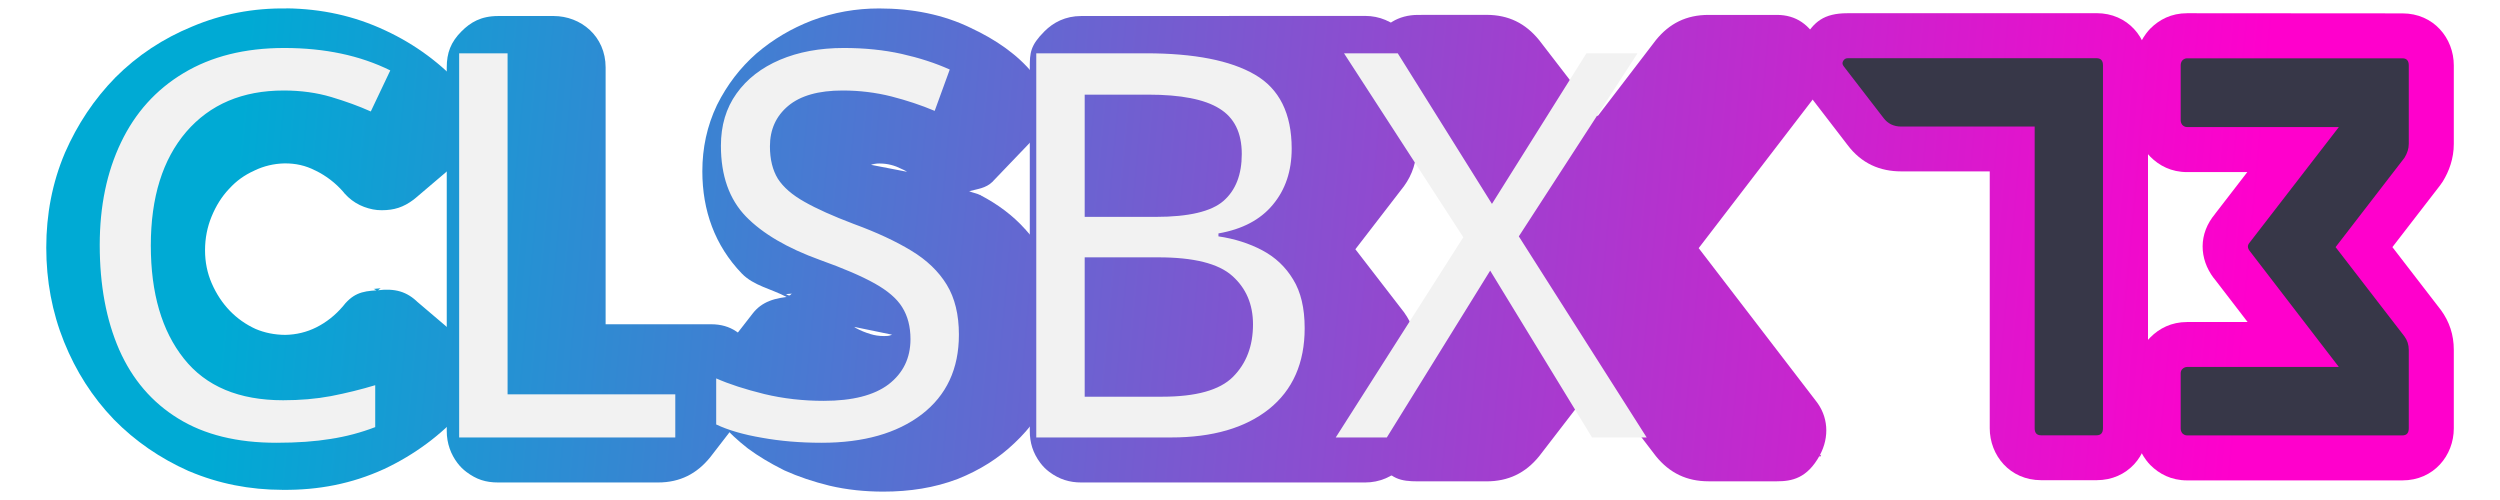
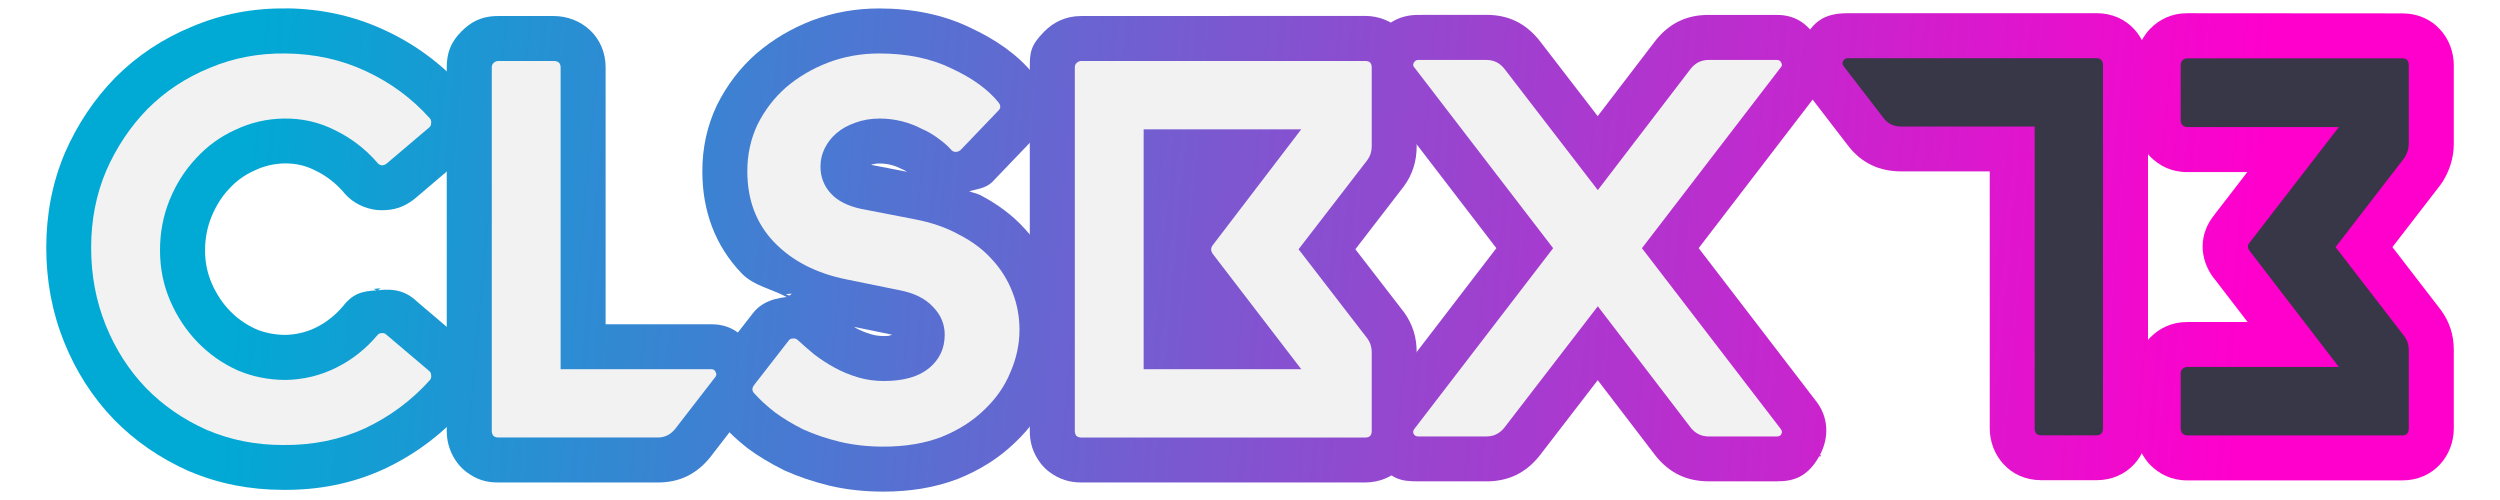
<svg xmlns="http://www.w3.org/2000/svg" xmlns:xlink="http://www.w3.org/1999/xlink" width="500" height="100" viewBox="0 0 132.292 26.458" version="1.1" id="svg8">
  <defs id="defs2">
    <linearGradient id="linearGradient925">
      <stop style="stop-color:#00aad4;stop-opacity:1" offset="0" id="stop921" />
      <stop style="stop-color:#ff00cc;stop-opacity:1" offset="1" id="stop923" />
    </linearGradient>
    <linearGradient xlink:href="#linearGradient925" id="linearGradient874" x1="-37.776" y1="-78.963" x2="1.762" y2="-75.34" gradientUnits="userSpaceOnUse" />
  </defs>
  <g id="layer1">
    <g id="g891" style="opacity:0.998;fill:url(#linearGradient874);fill-opacity:1" transform="matrix(2.689391,0,0,2.689391,114.1977,219.6537)">
      <g aria-label="CLSBX" id="text883" style="font-size:10.583px;line-height:1.25;font-family:Abel;-inkscape-font-specification:Abel;letter-spacing:0px;word-spacing:0px;fill:url(#linearGradient874);stroke-width:0.265;fill-opacity:1.0">
        <path d="m -36.826,-81.508 c -0.656,-0.009 -1.271,0.109 -1.857,0.357 -0.567,0.233 -1.072,0.564 -1.508,1 -0.418,0.427 -0.747,0.921 -0.992,1.48 a 0.885,0.885 0 0 0 -0.004,0.01 c -0.248,0.585 -0.365,1.207 -0.365,1.859 0,0.649 0.114,1.268 0.35,1.854 0.231,0.573 0.553,1.082 0.98,1.527 0.421,0.43 0.914,0.766 1.469,1.014 a 0.885,0.885 0 0 0 0.016,0.006 c 0.578,0.245 1.191,0.364 1.832,0.365 0.708,0.008 1.368,-0.121 1.992,-0.406 a 0.885,0.885 0 0 0 0.01,-0.004 c 0.602,-0.284 1.12,-0.668 1.562,-1.162 a 0.885,0.885 0 0 0 0.049,-0.059 c 0.167,-0.222 0.189,-0.446 0.16,-0.703 -0.014,-0.325 -0.066,-0.499 -0.359,-0.719 l -0.795,-0.676 0.055,0.049 c -0.227,-0.227 -0.463,-0.288 -0.807,-0.246 -0.315,0.016 -0.492,0.064 -0.709,0.354 l 0.031,-0.039 c -0.146,0.173 -0.325,0.315 -0.523,0.414 -0.187,0.094 -0.391,0.143 -0.607,0.148 -0.216,-0.001 -0.411,-0.042 -0.588,-0.117 -0.19,-0.087 -0.358,-0.205 -0.504,-0.355 -0.147,-0.152 -0.268,-0.333 -0.361,-0.549 -0.083,-0.192 -0.129,-0.409 -0.129,-0.643 0,-0.242 0.046,-0.461 0.127,-0.66 0.088,-0.216 0.202,-0.396 0.342,-0.545 a 0.885,0.885 0 0 0 0.01,-0.01 c 0.136,-0.15 0.296,-0.265 0.484,-0.35 a 0.885,0.885 0 0 0 0.016,-0.008 c 0.18,-0.086 0.377,-0.132 0.578,-0.137 0.224,-0.004 0.427,0.044 0.607,0.137 a 0.885,0.885 0 0 0 0.014,0.006 c 0.206,0.101 0.391,0.243 0.545,0.42 l -0.041,-0.049 c 0.169,0.226 0.381,0.343 0.621,0.391 a 0.885,0.885 0 0 0 0.174,0.016 c 0.246,0 0.428,-0.059 0.625,-0.207 a 0.885,0.885 0 0 0 0.041,-0.033 l 0.795,-0.676 c 0.265,-0.199 0.341,-0.389 0.359,-0.717 0.029,-0.257 0.006,-0.481 -0.16,-0.703 a 0.885,0.885 0 0 0 -0.049,-0.059 c -0.434,-0.486 -0.952,-0.869 -1.543,-1.143 -0.606,-0.285 -1.25,-0.425 -1.941,-0.434 z m 3.693,2.338 c -0.004,0.036 0.029,0.06 0.021,0.098 l 0.016,-0.174 c 0,0.039 -0.035,0.042 -0.037,0.076 z m -1.906,3.209 c 0.038,-0.002 0.042,-0.043 0.086,-0.043 l -0.174,0.016 c 0.041,-0.008 0.05,0.032 0.088,0.027 z m 1.906,1.592 c 0.002,0.034 0.037,0.037 0.037,0.076 l -0.016,-0.174 c 0.007,0.037 -0.026,0.062 -0.021,0.098 z m -3.773,2.334 c -0.002,-1.7e-5 -0.002,0.002 -0.004,0.002 h 0.01 c -0.002,0 -0.004,-0.002 -0.006,-0.002 z" style="font-style:normal;font-variant:normal;font-weight:normal;font-stretch:normal;font-family:VALORANT;-inkscape-font-specification:VALORANT;fill:url(#linearGradient874);stroke-width:0.265;fill-opacity:1.0" id="path893" />
        <path d="m -32.66,-81.359 c -0.344,0 -0.549,0.129 -0.721,0.301 -0.212,0.212 -0.291,0.424 -0.291,0.711 v 7.154 c 0,0.249 0.084,0.461 0.209,0.627 a 0.885,0.885 0 0 0 0.178,0.178 c 0.197,0.148 0.379,0.207 0.625,0.207 h 3.145 c 0.437,0 0.766,-0.175 1.025,-0.494 a 0.885,0.885 0 0 0 0.014,-0.018 l 0.793,-1.027 a 0.885,0.885 0 0 0 0.008,-0.01 c 0.289,-0.385 0.214,-0.686 0.047,-1 -0.185,-0.377 -0.462,-0.564 -0.84,-0.564 h -2.078 v -5.053 c 0,-0.617 -0.489,-1.012 -1.023,-1.012 z m 5.031,6.629 c 0.015,0.03 0.053,0.012 0.066,0.045 L -27.625,-74.812 c 0.016,0.026 -0.018,0.056 -0.004,0.082 z" style="font-style:normal;font-variant:normal;font-weight:normal;font-stretch:normal;font-family:VALORANT;-inkscape-font-specification:VALORANT;fill:url(#linearGradient874);stroke-width:0.265;fill-opacity:1.0" id="path895" />
        <path d="m -25.164,-81.508 c -0.456,0 -0.895,0.076 -1.324,0.238 -0.401,0.155 -0.762,0.368 -1.082,0.641 a 0.885,0.885 0 0 0 -0.01,0.008 c -0.321,0.282 -0.576,0.618 -0.768,1 a 0.885,0.885 0 0 0 -0.008,0.016 c -0.195,0.41 -0.287,0.842 -0.287,1.301 0,0.772 0.246,1.459 0.775,2.01 0.235,0.244 0.59,0.305 0.883,0.463 -0.345,0.041 -0.57,0.152 -0.729,0.416 l 0.061,-0.09 -0.668,0.859 c -0.284,0.365 -0.332,0.918 0.068,1.328 0.142,0.157 0.306,0.311 0.488,0.453 a 0.885,0.885 0 0 0 0.02,0.016 c 0.21,0.155 0.441,0.292 0.689,0.416 a 0.885,0.885 0 0 0 0.031,0.016 c 0.273,0.123 0.569,0.222 0.883,0.299 0.344,0.081 0.698,0.117 1.061,0.117 0.516,0 1.007,-0.075 1.459,-0.248 a 0.885,0.885 0 0 0 0.016,-0.006 c 0.421,-0.17 0.792,-0.4 1.109,-0.705 l 0.002,-0.002 c 0.315,-0.296 0.562,-0.643 0.727,-1.043 0.162,-0.376 0.25,-0.769 0.25,-1.176 0,-0.371 -0.067,-0.727 -0.197,-1.059 -0.132,-0.345 -0.325,-0.651 -0.572,-0.92 -0.245,-0.275 -0.545,-0.497 -0.885,-0.674 -0.068,-0.037 -0.15,-0.046 -0.221,-0.078 0.158,-0.044 0.327,-0.054 0.463,-0.189 a 0.885,0.885 0 0 0 0.012,-0.014 l 0.73,-0.762 -0.055,0.053 c 0.452,-0.396 0.446,-0.966 0.125,-1.379 a 0.885,0.885 0 0 0 -0.01,-0.012 c -0.308,-0.383 -0.743,-0.681 -1.229,-0.908 -0.545,-0.266 -1.154,-0.385 -1.809,-0.385 z m 1.809,0.385 c 0.003,0.001 0.007,5.15e-4 0.01,0.002 l -0.018,-0.008 c 0.003,0.001 0.005,0.004 0.008,0.006 z m 0.184,3.289 c 0.004,0.002 0.01,0.002 0.014,0.004 l -0.025,-0.014 c 0.005,0.002 0.007,0.007 0.012,0.01 z m 0.885,0.674 c 0.002,0.002 0.004,0.002 0.006,0.004 l -0.012,-0.014 c 0.003,0.003 0.003,0.007 0.006,0.01 z m 0.52,3.154 c -0.002,0.004 -7.5e-5,0.009 -0.002,0.014 l 0.006,-0.018 c -7.02e-4,0.002 -0.003,0.002 -0.004,0.004 z m -6.484,0.688 c -0.009,-0.01 -0.024,-0.019 -0.033,-0.029 l 0.037,0.041 c -0.003,-0.003 -5.92e-4,-0.008 -0.004,-0.012 z m 3.098,-5.139 c 0.078,0 0.15,0.01 0.219,0.027 0.077,0.019 0.141,0.045 0.193,0.072 a 0.885,0.885 0 0 0 0.055,0.025 c 0.034,0.015 0.047,0.026 0.07,0.039 l -0.709,-0.137 c 0.034,-0.013 0.091,-0.027 0.172,-0.027 z m -1.715,2.559 c -0.037,0 -0.033,0.035 -0.066,0.037 -0.03,0.003 -0.049,-0.031 -0.08,-0.025 z m 1.213,0.656 0.705,0.145 a 0.885,0.885 0 0 0 0.012,0.002 c 0.016,0.003 0.013,0.004 0.027,0.008 -0.051,0.012 -0.039,0.025 -0.158,0.025 -0.101,0 -0.188,-0.015 -0.26,-0.037 -0.11,-0.033 -0.205,-0.072 -0.287,-0.117 -0.015,-0.008 -0.025,-0.017 -0.039,-0.025 z" style="font-style:normal;font-variant:normal;font-weight:normal;font-stretch:normal;font-family:VALORANT;-inkscape-font-specification:VALORANT;fill:url(#linearGradient874);stroke-width:0.265;fill-opacity:1.0" id="path897" />
        <path d="m -21.188,-81.359 c -0.313,0 -0.549,0.127 -0.723,0.301 -0.279,0.279 -0.289,0.423 -0.289,0.711 v 7.154 c 0,0.225 0.059,0.429 0.207,0.627 a 0.885,0.885 0 0 0 0.178,0.178 c 0.198,0.148 0.402,0.207 0.627,0.207 h 5.588 c 0.564,0 1.012,-0.448 1.012,-1.012 v -1.555 c 0,-0.284 -0.073,-0.54 -0.252,-0.787 a 0.885,0.885 0 0 0 -0.016,-0.02 l -0.938,-1.215 0.938,-1.217 a 0.885,0.885 0 0 0 0.016,-0.02 c 0.175,-0.24 0.252,-0.501 0.252,-0.785 v -1.557 c 0,-0.564 -0.448,-1.012 -1.012,-1.012 z" style="font-style:normal;font-variant:normal;font-weight:normal;font-stretch:normal;font-family:VALORANT;-inkscape-font-specification:VALORANT;fill:url(#linearGradient874);stroke-width:0.265;fill-opacity:1.0" id="path899" />
        <path d="m -14.559,-81.381 c -0.4,0 -0.674,0.196 -0.846,0.482 -0.249,0.415 -0.189,0.844 0.145,1.178 l -0.076,-0.088 2.316,3.018 -2.305,3.004 c -0.251,0.313 -0.344,0.673 -0.08,1.113 a 0.885,0.885 0 0 0 0.051,0.076 c 0.261,0.348 0.439,0.395 0.795,0.395 h 1.344 c 0.429,0 0.767,-0.161 1.037,-0.494 a 0.885,0.885 0 0 0 0.014,-0.018 l 1.139,-1.479 1.129,1.475 a 0.885,0.885 0 0 0 0.016,0.021 c 0.271,0.333 0.608,0.494 1.037,0.494 H -7.5 c 0.298,0 0.595,-0.059 0.842,-0.508 0.201,-0.369 0.165,-0.775 -0.076,-1.076 l -2.305,-3.004 2.316,-3.018 -0.076,0.088 c 0.332,-0.332 0.317,-0.735 0.133,-1.1 C -6.851,-81.191 -7.125,-81.381 -7.5,-81.381 h -1.344 c -0.439,0 -0.771,0.168 -1.037,0.496 a 0.885,0.885 0 0 0 -0.016,0.021 l -1.129,1.475 -1.139,-1.479 a 0.885,0.885 0 0 0 -0.014,-0.018 c -0.267,-0.328 -0.598,-0.496 -1.037,-0.496 z m 7.893,0.561 c 0.016,0.032 0.058,0.013 0.072,0.049 l -0.062,-0.127 c 0.015,0.025 -0.023,0.052 -0.01,0.078 z m 0.008,8.109 c -0.007,0.013 0.01,0.025 0.002,0.037 l 0.031,-0.059 c -0.01,0.019 -0.023,0.003 -0.033,0.021 z" style="font-style:normal;font-variant:normal;font-weight:normal;font-stretch:normal;font-family:VALORANT;-inkscape-font-specification:VALORANT;fill:url(#linearGradient874);stroke-width:0.265;fill-opacity:1.0" id="path901" />
      </g>
      <g aria-label="73" id="g889" style="font-size:10.583px;line-height:1.25;font-family:Abel;-inkscape-font-specification:Abel;letter-spacing:0px;word-spacing:0px;fill:url(#linearGradient874);fill-opacity:1.0;stroke-width:0.265">
        <path d="m -6.111,-81.414 c -0.473,0 -0.661,0.177 -0.844,0.482 -0.227,0.378 -0.171,0.802 0.078,1.113 l 0.766,0.996 c 0.274,0.365 0.636,0.521 1.059,0.521 H -3.312 v 5.053 c 0,0.534 0.395,1.023 1.012,1.023 h 1.09 c 0.617,0 1.012,-0.489 1.012,-1.023 v -7.143 c 0,-0.534 -0.395,-1.023 -1.012,-1.023 z" style="font-style:normal;font-variant:normal;font-weight:normal;font-stretch:normal;font-family:VALORANT;-inkscape-font-specification:VALORANT;fill:url(#linearGradient874);fill-opacity:1.0;stroke-width:0.265" id="path885" />
        <path d="m 0.572,-81.414 c -0.313,0 -0.549,0.127 -0.723,0.301 a 0.885,0.885 0 0 0 -0.082,0.096 c -0.148,0.198 -0.207,0.402 -0.207,0.627 v 1.078 c 0,0.225 0.059,0.429 0.207,0.627 a 0.885,0.885 0 0 0 0.082,0.096 c 0.173,0.173 0.41,0.301 0.723,0.301 H 1.756 l -0.656,0.85 0.029,-0.035 c -0.344,0.402 -0.316,0.894 -0.037,1.266 a 0.885,0.885 0 0 0 0.008,0.008 l 0.662,0.861 H 0.572 c -0.313,0 -0.549,0.127 -0.723,0.301 -0.224,0.224 -0.289,0.498 -0.289,0.713 v 1.078 c 0,0.225 0.059,0.429 0.207,0.627 a 0.885,0.885 0 0 0 0.082,0.096 c 0.173,0.173 0.41,0.301 0.723,0.301 H 4.807 c 0.617,0 1.012,-0.489 1.012,-1.023 v -1.545 c 0,-0.297 -0.086,-0.554 -0.254,-0.785 a 0.885,0.885 0 0 0 -0.016,-0.02 l -0.938,-1.217 0.938,-1.215 a 0.885,0.885 0 0 0 0.053,-0.076 c 0.125,-0.203 0.217,-0.453 0.217,-0.74 v -1.545 c 0,-0.534 -0.395,-1.023 -1.012,-1.023 z" style="font-style:normal;font-variant:normal;font-weight:normal;font-stretch:normal;font-family:VALORANT;-inkscape-font-specification:VALORANT;fill:url(#linearGradient874);fill-opacity:1.0;stroke-width:0.265" id="path887" />
      </g>
    </g>
-     <text xml:space="preserve" style="font-size:28.463px;line-height:1.25;font-family:Abel;-inkscape-font-specification:Abel;letter-spacing:0px;word-spacing:0px;fill:#f2f2f2;stroke-width:0.712;" x="3.542" y="23.151" id="text835">
-       <tspan id="tspan833" x="3.542" y="23.151" style="font-style:normal;font-variant:normal;font-weight:normal;font-stretch:normal;font-family:VALORANT;-inkscape-font-specification:VALORANT;fill:#f2f2f2;stroke-width:0.712;">CLSBX</tspan>
-     </text>
+     <g aria-label="CLSBX" id="text835" style="font-size:28.463px;line-height:1.25;font-family:Abel;-inkscape-font-specification:Abel;letter-spacing:0px;word-spacing:0px;fill:#f2f2f2;stroke-width:0.712">
+       <path style="color:#000000;font-style:normal;font-variant:normal;font-weight:normal;font-stretch:normal;font-size:medium;line-height:1.25;font-family:VALORANT;-inkscape-font-specification:VALORANT;font-variant-ligatures:normal;font-variant-position:normal;font-variant-caps:normal;font-variant-numeric:normal;font-variant-alternates:normal;font-variant-east-asian:normal;font-feature-settings:normal;font-variation-settings:normal;text-indent:0;text-align:start;text-decoration:none;text-decoration-line:none;text-decoration-style:solid;text-decoration-color:#000000;letter-spacing:0px;word-spacing:0px;text-transform:none;writing-mode:lr-tb;direction:ltr;text-orientation:mixed;dominant-baseline:auto;baseline-shift:baseline;text-anchor:start;white-space:normal;shape-padding:0;shape-margin:0;inline-size:0;clip-rule:nonzero;display:inline;overflow:visible;visibility:visible;isolation:auto;mix-blend-mode:normal;color-interpolation:sRGB;color-interpolation-filters:linearRGB;solid-color:#000000;solid-opacity:1;vector-effect:none;fill:#f2f2f2;fill-opacity:1;fill-rule:nonzero;stroke-width:0.712;stroke-linecap:butt;stroke-linejoin:miter;stroke-miterlimit:4;stroke-dasharray:none;stroke-dashoffset:0;stroke-opacity:1;color-rendering:auto;image-rendering:auto;shape-rendering:auto;text-rendering:auto;enable-background:accumulate;stop-color:#000000;stop-opacity:1;stroke:none;opacity:1" d="m 4.823,13.104 c 0,-1.461 0.266,-2.818 0.797,-4.07 C 6.17,7.781 6.901,6.69 7.812,5.76 8.741,4.831 9.833,4.11 11.085,3.597 c 1.252,-0.531 2.6,-0.787 4.042,-0.768 1.537,0.019 2.951,0.332 4.241,0.939 1.309,0.607 2.438,1.442 3.387,2.505 0.057,0.076 0.076,0.161 0.057,0.256 0,0.095 -0.038,0.171 -0.114,0.228 l -2.249,1.907 c -0.076,0.057 -0.161,0.085 -0.256,0.085 C 20.098,8.73 20.022,8.683 19.965,8.607 19.339,7.886 18.599,7.316 17.745,6.899 16.891,6.462 15.971,6.254 14.984,6.273 14.092,6.292 13.248,6.491 12.451,6.87 11.654,7.231 10.962,7.734 10.373,8.379 9.785,9.005 9.32,9.736 8.979,10.571 c -0.342,0.835 -0.512,1.727 -0.512,2.675 0,0.949 0.18,1.841 0.541,2.675 0.361,0.835 0.844,1.565 1.452,2.192 0.607,0.626 1.309,1.12 2.106,1.48 0.797,0.342 1.651,0.512 2.562,0.512 0.949,-0.019 1.841,-0.237 2.675,-0.655 0.835,-0.417 1.556,-0.987 2.163,-1.708 0.057,-0.076 0.133,-0.114 0.228,-0.114 0.095,-0.019 0.18,0.009 0.256,0.085 l 2.249,1.907 c 0.076,0.057 0.114,0.133 0.114,0.228 0.019,0.095 0,0.18 -0.057,0.256 -0.968,1.082 -2.116,1.935 -3.444,2.562 -1.328,0.607 -2.78,0.901 -4.355,0.882 -1.423,0 -2.761,-0.266 -4.013,-0.797 C 9.709,22.202 8.637,21.462 7.726,20.533 6.816,19.584 6.104,18.474 5.592,17.202 5.079,15.931 4.823,14.565 4.823,13.104 Z" id="path876" />
+       <path style="color:#000000;font-style:normal;font-variant:normal;font-weight:normal;font-stretch:normal;font-size:medium;line-height:1.25;font-family:VALORANT;-inkscape-font-specification:VALORANT;font-variant-ligatures:normal;font-variant-position:normal;font-variant-caps:normal;font-variant-numeric:normal;font-variant-alternates:normal;font-variant-east-asian:normal;font-feature-settings:normal;font-variation-settings:normal;text-indent:0;text-align:start;text-decoration:none;text-decoration-line:none;text-decoration-style:solid;text-decoration-color:#000000;letter-spacing:0px;word-spacing:0px;text-transform:none;writing-mode:lr-tb;direction:ltr;text-orientation:mixed;dominant-baseline:auto;baseline-shift:baseline;text-anchor:start;white-space:normal;shape-padding:0;shape-margin:0;inline-size:0;clip-rule:nonzero;display:inline;overflow:visible;visibility:visible;isolation:auto;mix-blend-mode:normal;color-interpolation:sRGB;color-interpolation-filters:linearRGB;solid-color:#000000;solid-opacity:1;vector-effect:none;fill:#f2f2f2;fill-opacity:1;fill-rule:nonzero;stroke-width:0.712;stroke-linecap:butt;stroke-linejoin:miter;stroke-miterlimit:4;stroke-dasharray:none;stroke-dashoffset:0;stroke-opacity:1;color-rendering:auto;image-rendering:auto;shape-rendering:auto;text-rendering:auto;enable-background:accumulate;stop-color:#000000;stop-opacity:1;stroke:none;opacity:1" d="m 26.364,3.227 h 2.932 c 0.247,0 0.37,0.114 0.37,0.342 V 19.536 h 7.97 c 0.114,0 0.19,0.047 0.228,0.142 0.057,0.095 0.057,0.18 0,0.256 l -2.135,2.761 c -0.247,0.304 -0.55,0.455 -0.911,0.455 h -8.453 c -0.095,0 -0.18,-0.028 -0.256,-0.085 -0.057,-0.076 -0.085,-0.161 -0.085,-0.256 V 3.569 c 0,-0.095 0.028,-0.171 0.085,-0.228 0.076,-0.076 0.161,-0.114 0.256,-0.114 z" id="path878" />
+       <path style="color:#000000;font-style:normal;font-variant:normal;font-weight:normal;font-stretch:normal;font-size:medium;line-height:1.25;font-family:VALORANT;-inkscape-font-specification:VALORANT;font-variant-ligatures:normal;font-variant-position:normal;font-variant-caps:normal;font-variant-numeric:normal;font-variant-alternates:normal;font-variant-east-asian:normal;font-feature-settings:normal;font-variation-settings:normal;text-indent:0;text-align:start;text-decoration:none;text-decoration-line:none;text-decoration-style:solid;text-decoration-color:#000000;letter-spacing:0px;word-spacing:0px;text-transform:none;writing-mode:lr-tb;direction:ltr;text-orientation:mixed;dominant-baseline:auto;baseline-shift:baseline;text-anchor:start;white-space:normal;shape-padding:0;shape-margin:0;inline-size:0;clip-rule:nonzero;display:inline;overflow:visible;visibility:visible;isolation:auto;mix-blend-mode:normal;color-interpolation:sRGB;color-interpolation-filters:linearRGB;solid-color:#000000;solid-opacity:1;vector-effect:none;fill:#f2f2f2;fill-opacity:1;fill-rule:nonzero;stroke-width:0.712;stroke-linecap:butt;stroke-linejoin:miter;stroke-miterlimit:4;stroke-dasharray:none;stroke-dashoffset:0;stroke-opacity:1;color-rendering:auto;image-rendering:auto;shape-rendering:auto;text-rendering:auto;enable-background:accumulate;stop-color:#000000;stop-opacity:1;stroke:none;opacity:1" d="m 39.546,9.062 c 0,-0.892 0.18,-1.717 0.541,-2.476 0.38,-0.759 0.882,-1.414 1.509,-1.964 0.645,-0.55 1.385,-0.987 2.22,-1.309 0.854,-0.323 1.755,-0.484 2.704,-0.484 1.48,0 2.761,0.266 3.842,0.797 1.101,0.512 1.926,1.11 2.476,1.793 0.133,0.171 0.123,0.323 -0.028,0.455 L 50.846,7.924 c -0.076,0.076 -0.171,0.114 -0.285,0.114 -0.095,0 -0.18,-0.047 -0.256,-0.142 C 50.134,7.705 49.916,7.516 49.65,7.326 49.403,7.136 49.109,6.965 48.768,6.813 48.445,6.643 48.094,6.51 47.715,6.415 47.335,6.32 46.946,6.273 46.548,6.273 c -0.474,0 -0.911,0.076 -1.309,0.228 -0.38,0.133 -0.702,0.313 -0.968,0.541 -0.266,0.228 -0.474,0.493 -0.626,0.797 -0.152,0.304 -0.228,0.626 -0.228,0.968 0,0.55 0.18,1.025 0.541,1.423 0.361,0.398 0.901,0.674 1.622,0.825 l 2.789,0.541 c 0.911,0.171 1.708,0.446 2.391,0.825 0.702,0.361 1.281,0.797 1.736,1.309 0.474,0.512 0.835,1.091 1.082,1.736 0.247,0.626 0.37,1.29 0.37,1.992 0,0.759 -0.161,1.509 -0.484,2.249 -0.304,0.74 -0.768,1.404 -1.395,1.992 -0.607,0.588 -1.357,1.063 -2.249,1.423 -0.892,0.342 -1.916,0.512 -3.074,0.512 -0.816,0 -1.584,-0.085 -2.305,-0.256 -0.702,-0.171 -1.347,-0.389 -1.935,-0.655 -0.569,-0.285 -1.072,-0.588 -1.509,-0.911 -0.436,-0.342 -0.797,-0.674 -1.082,-0.996 -0.133,-0.133 -0.133,-0.285 0,-0.455 l 1.793,-2.305 c 0.057,-0.095 0.133,-0.142 0.228,-0.142 0.114,-0.019 0.209,0.009 0.285,0.085 0.266,0.247 0.56,0.503 0.882,0.768 0.323,0.247 0.674,0.474 1.053,0.683 0.38,0.209 0.787,0.38 1.224,0.512 0.436,0.133 0.901,0.199 1.395,0.199 1.044,0 1.841,-0.228 2.391,-0.683 0.55,-0.455 0.825,-1.044 0.825,-1.765 0,-0.569 -0.209,-1.063 -0.626,-1.48 -0.398,-0.436 -0.996,-0.731 -1.793,-0.882 L 44.783,14.783 C 43.189,14.46 41.918,13.806 40.969,12.819 40.02,11.832 39.546,10.58 39.546,9.062 Z" id="path880" />
+       <path style="color:#000000;font-style:normal;font-variant:normal;font-weight:normal;font-stretch:normal;font-size:medium;line-height:1.25;font-family:VALORANT;-inkscape-font-specification:VALORANT;font-variant-ligatures:normal;font-variant-position:normal;font-variant-caps:normal;font-variant-numeric:normal;font-variant-alternates:normal;font-variant-east-asian:normal;font-feature-settings:normal;font-variation-settings:normal;text-indent:0;text-align:start;text-decoration:none;text-decoration-line:none;text-decoration-style:solid;text-decoration-color:#000000;letter-spacing:0px;word-spacing:0px;text-transform:none;writing-mode:lr-tb;direction:ltr;text-orientation:mixed;dominant-baseline:auto;baseline-shift:baseline;text-anchor:start;white-space:normal;shape-padding:0;shape-margin:0;inline-size:0;clip-rule:nonzero;display:inline;overflow:visible;visibility:visible;isolation:auto;mix-blend-mode:normal;color-interpolation:sRGB;color-interpolation-filters:linearRGB;solid-color:#000000;solid-opacity:1;vector-effect:none;fill:#f2f2f2;fill-opacity:1;fill-rule:nonzero;stroke-width:0.712;stroke-linecap:butt;stroke-linejoin:miter;stroke-miterlimit:4;stroke-dasharray:none;stroke-dashoffset:0;stroke-opacity:1;color-rendering:auto;image-rendering:auto;shape-rendering:auto;text-rendering:auto;enable-background:accumulate;stop-color:#000000;stop-opacity:1;stroke:none;opacity:1" d="m 57.217,3.227 h 15.028 c 0.228,0 0.342,0.114 0.342,0.342 v 4.184 c 0,0.266 -0.076,0.503 -0.228,0.712 l -3.643,4.725 3.643,4.725 c 0.152,0.209 0.228,0.446 0.228,0.712 v 4.184 c 0,0.228 -0.114,0.342 -0.342,0.342 H 57.217 c -0.095,0 -0.18,-0.028 -0.256,-0.085 -0.057,-0.076 -0.085,-0.161 -0.085,-0.256 V 3.569 c 0,-0.095 0.028,-0.171 0.085,-0.228 0.076,-0.076 0.161,-0.114 0.256,-0.114 z M 68.858,19.536 64.162,13.417 c -0.095,-0.152 -0.095,-0.294 0,-0.427 L 68.858,6.842 H 60.518 V 19.536 Z" id="path882" />
+       <path style="color:#000000;font-style:normal;font-variant:normal;font-weight:normal;font-stretch:normal;font-size:medium;line-height:1.25;font-family:VALORANT;-inkscape-font-specification:VALORANT;font-variant-ligatures:normal;font-variant-position:normal;font-variant-caps:normal;font-variant-numeric:normal;font-variant-alternates:normal;font-variant-east-asian:normal;font-feature-settings:normal;font-variation-settings:normal;text-indent:0;text-align:start;text-decoration:none;text-decoration-line:none;text-decoration-style:solid;text-decoration-color:#000000;letter-spacing:0px;word-spacing:0px;text-transform:none;writing-mode:lr-tb;direction:ltr;text-orientation:mixed;dominant-baseline:auto;baseline-shift:baseline;text-anchor:start;white-space:normal;shape-padding:0;shape-margin:0;inline-size:0;clip-rule:nonzero;display:inline;overflow:visible;visibility:visible;isolation:auto;mix-blend-mode:normal;color-interpolation:sRGB;color-interpolation-filters:linearRGB;solid-color:#000000;solid-opacity:1;vector-effect:none;fill:#f2f2f2;fill-opacity:1;fill-rule:nonzero;stroke-width:0.712;stroke-linecap:butt;stroke-linejoin:miter;stroke-miterlimit:4;stroke-dasharray:none;stroke-dashoffset:0;stroke-opacity:1;color-rendering:auto;image-rendering:auto;shape-rendering:auto;text-rendering:auto;enable-background:accumulate;stop-color:#000000;stop-opacity:1;stroke:none;opacity:1" d="m 74.844,22.696 7.343,-9.563 -7.343,-9.563 c -0.076,-0.076 -0.085,-0.161 -0.028,-0.256 0.057,-0.095 0.133,-0.142 0.228,-0.142 h 3.615 c 0.38,0 0.693,0.152 0.939,0.455 l 4.953,6.433 4.924,-6.433 c 0.247,-0.304 0.56,-0.455 0.939,-0.455 h 3.615 c 0.114,0 0.19,0.047 0.228,0.142 0.057,0.095 0.047,0.18 -0.028,0.256 l -7.343,9.563 7.343,9.563 c 0.076,0.095 0.085,0.19 0.028,0.285 -0.038,0.076 -0.114,0.114 -0.228,0.114 h -3.615 c -0.38,0 -0.693,-0.152 -0.939,-0.455 l -4.924,-6.433 -4.953,6.433 c -0.247,0.304 -0.56,0.455 -0.939,0.455 h -3.615 c -0.095,0 -0.171,-0.038 -0.228,-0.114 -0.057,-0.095 -0.047,-0.19 0.028,-0.285 z" id="path884" />
+     </g>
    <g aria-label="73" id="text839" style="font-size:10.583px;line-height:1.25;font-family:Abel;-inkscape-font-specification:Abel;letter-spacing:0px;word-spacing:0px;fill:#373748;fill-opacity:1;stroke-width:0.265" transform="matrix(2.689391,0,0,2.689391,114.1977,219.6537)">
      <path d="m -6.111,-80.529 h 4.9 q 0.127,0 0.127,0.138 v 7.144 q 0,0.138 -0.127,0.138 h -1.09 q -0.127,0 -0.127,-0.138 v -5.937 h -2.625 q -0.222,0 -0.349,-0.169 l -0.783,-1.016 q -0.042,-0.053 -0.011,-0.106 0.032,-0.053 0.085,-0.053 z" style="font-style:normal;font-variant:normal;font-weight:normal;font-stretch:normal;font-family:VALORANT;-inkscape-font-specification:VALORANT;fill:#373748;fill-opacity:1;stroke-width:0.265" id="path841" />
      <path d="m 0.445,-73.248 v -1.079 q 0,-0.053 0.032,-0.085 0.042,-0.042 0.095,-0.042 H 3.557 l -1.757,-2.286 q -0.064,-0.085 0,-0.159 l 1.757,-2.275 H 0.572 q -0.053,0 -0.095,-0.042 -0.032,-0.042 -0.032,-0.095 v -1.079 q 0,-0.053 0.032,-0.095 0.042,-0.042 0.095,-0.042 H 4.806 q 0.127,0 0.127,0.138 v 1.545 q 0,0.138 -0.085,0.275 l -1.355,1.757 1.355,1.757 q 0.085,0.116 0.085,0.265 v 1.545 q 0,0.138 -0.127,0.138 H 0.572 q -0.053,0 -0.095,-0.042 -0.032,-0.042 -0.032,-0.095 z" style="font-style:normal;font-variant:normal;font-weight:normal;font-stretch:normal;font-family:VALORANT;-inkscape-font-specification:VALORANT;fill:#373748;fill-opacity:1;stroke-width:0.265" id="path843" />
    </g>
  </g>
</svg>
